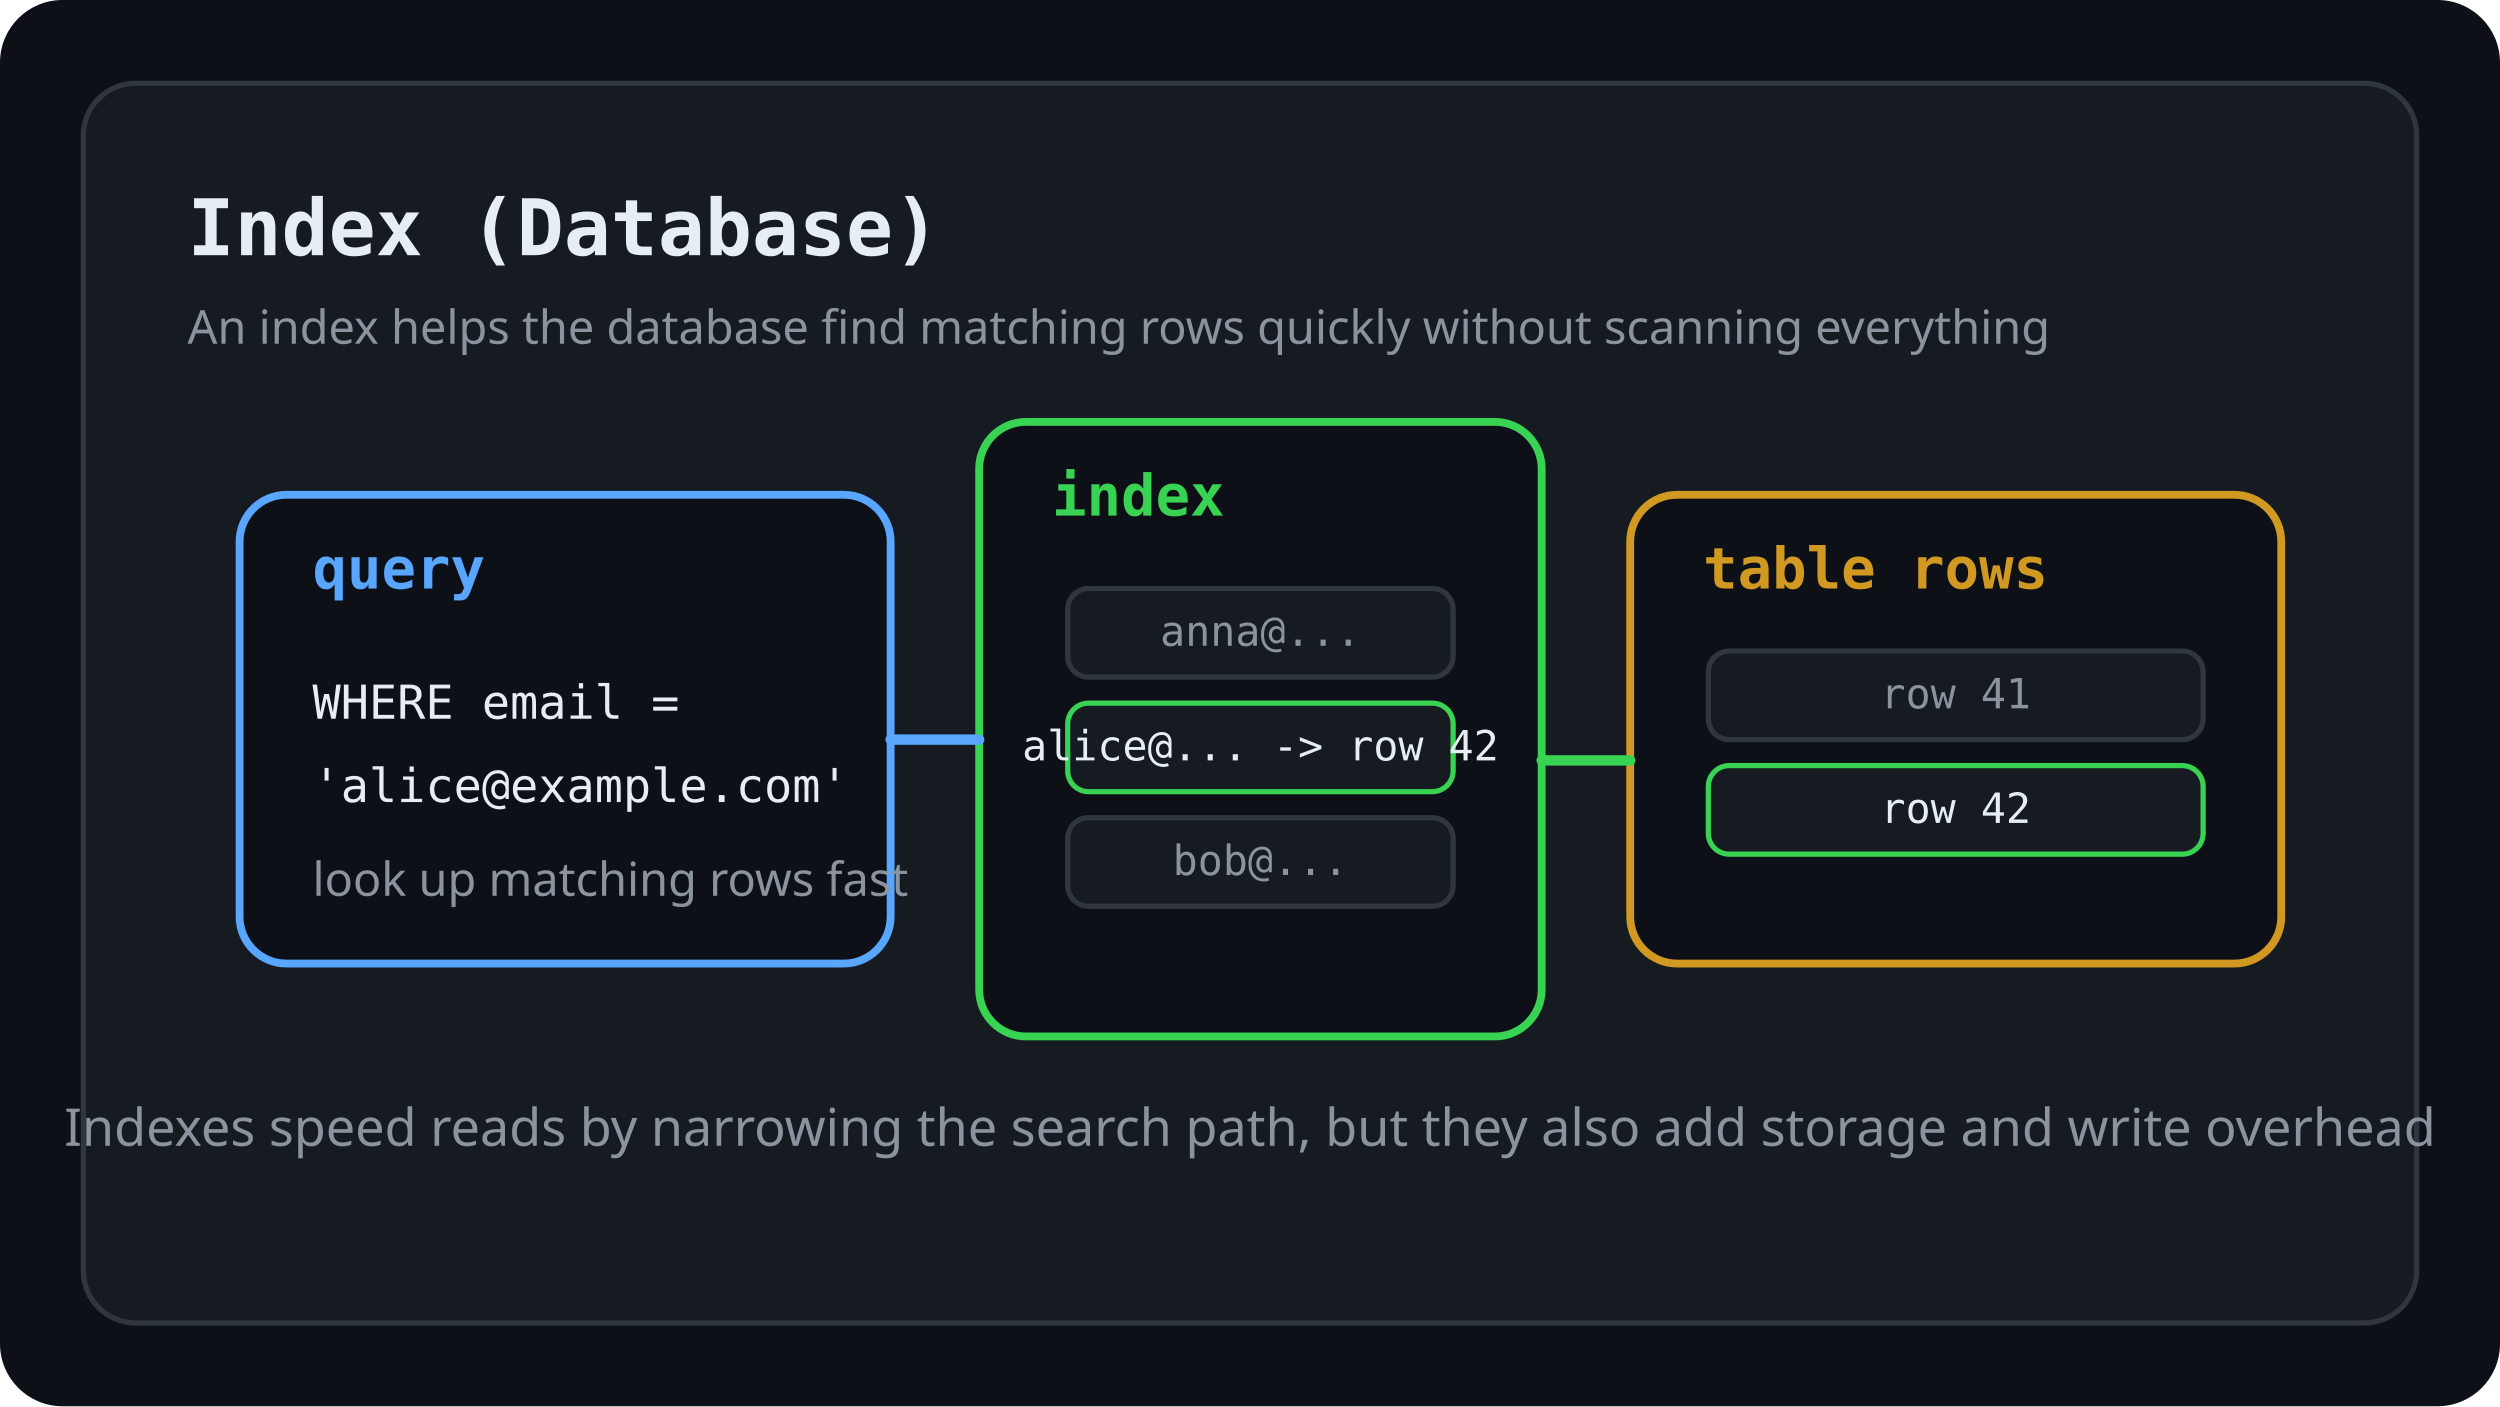
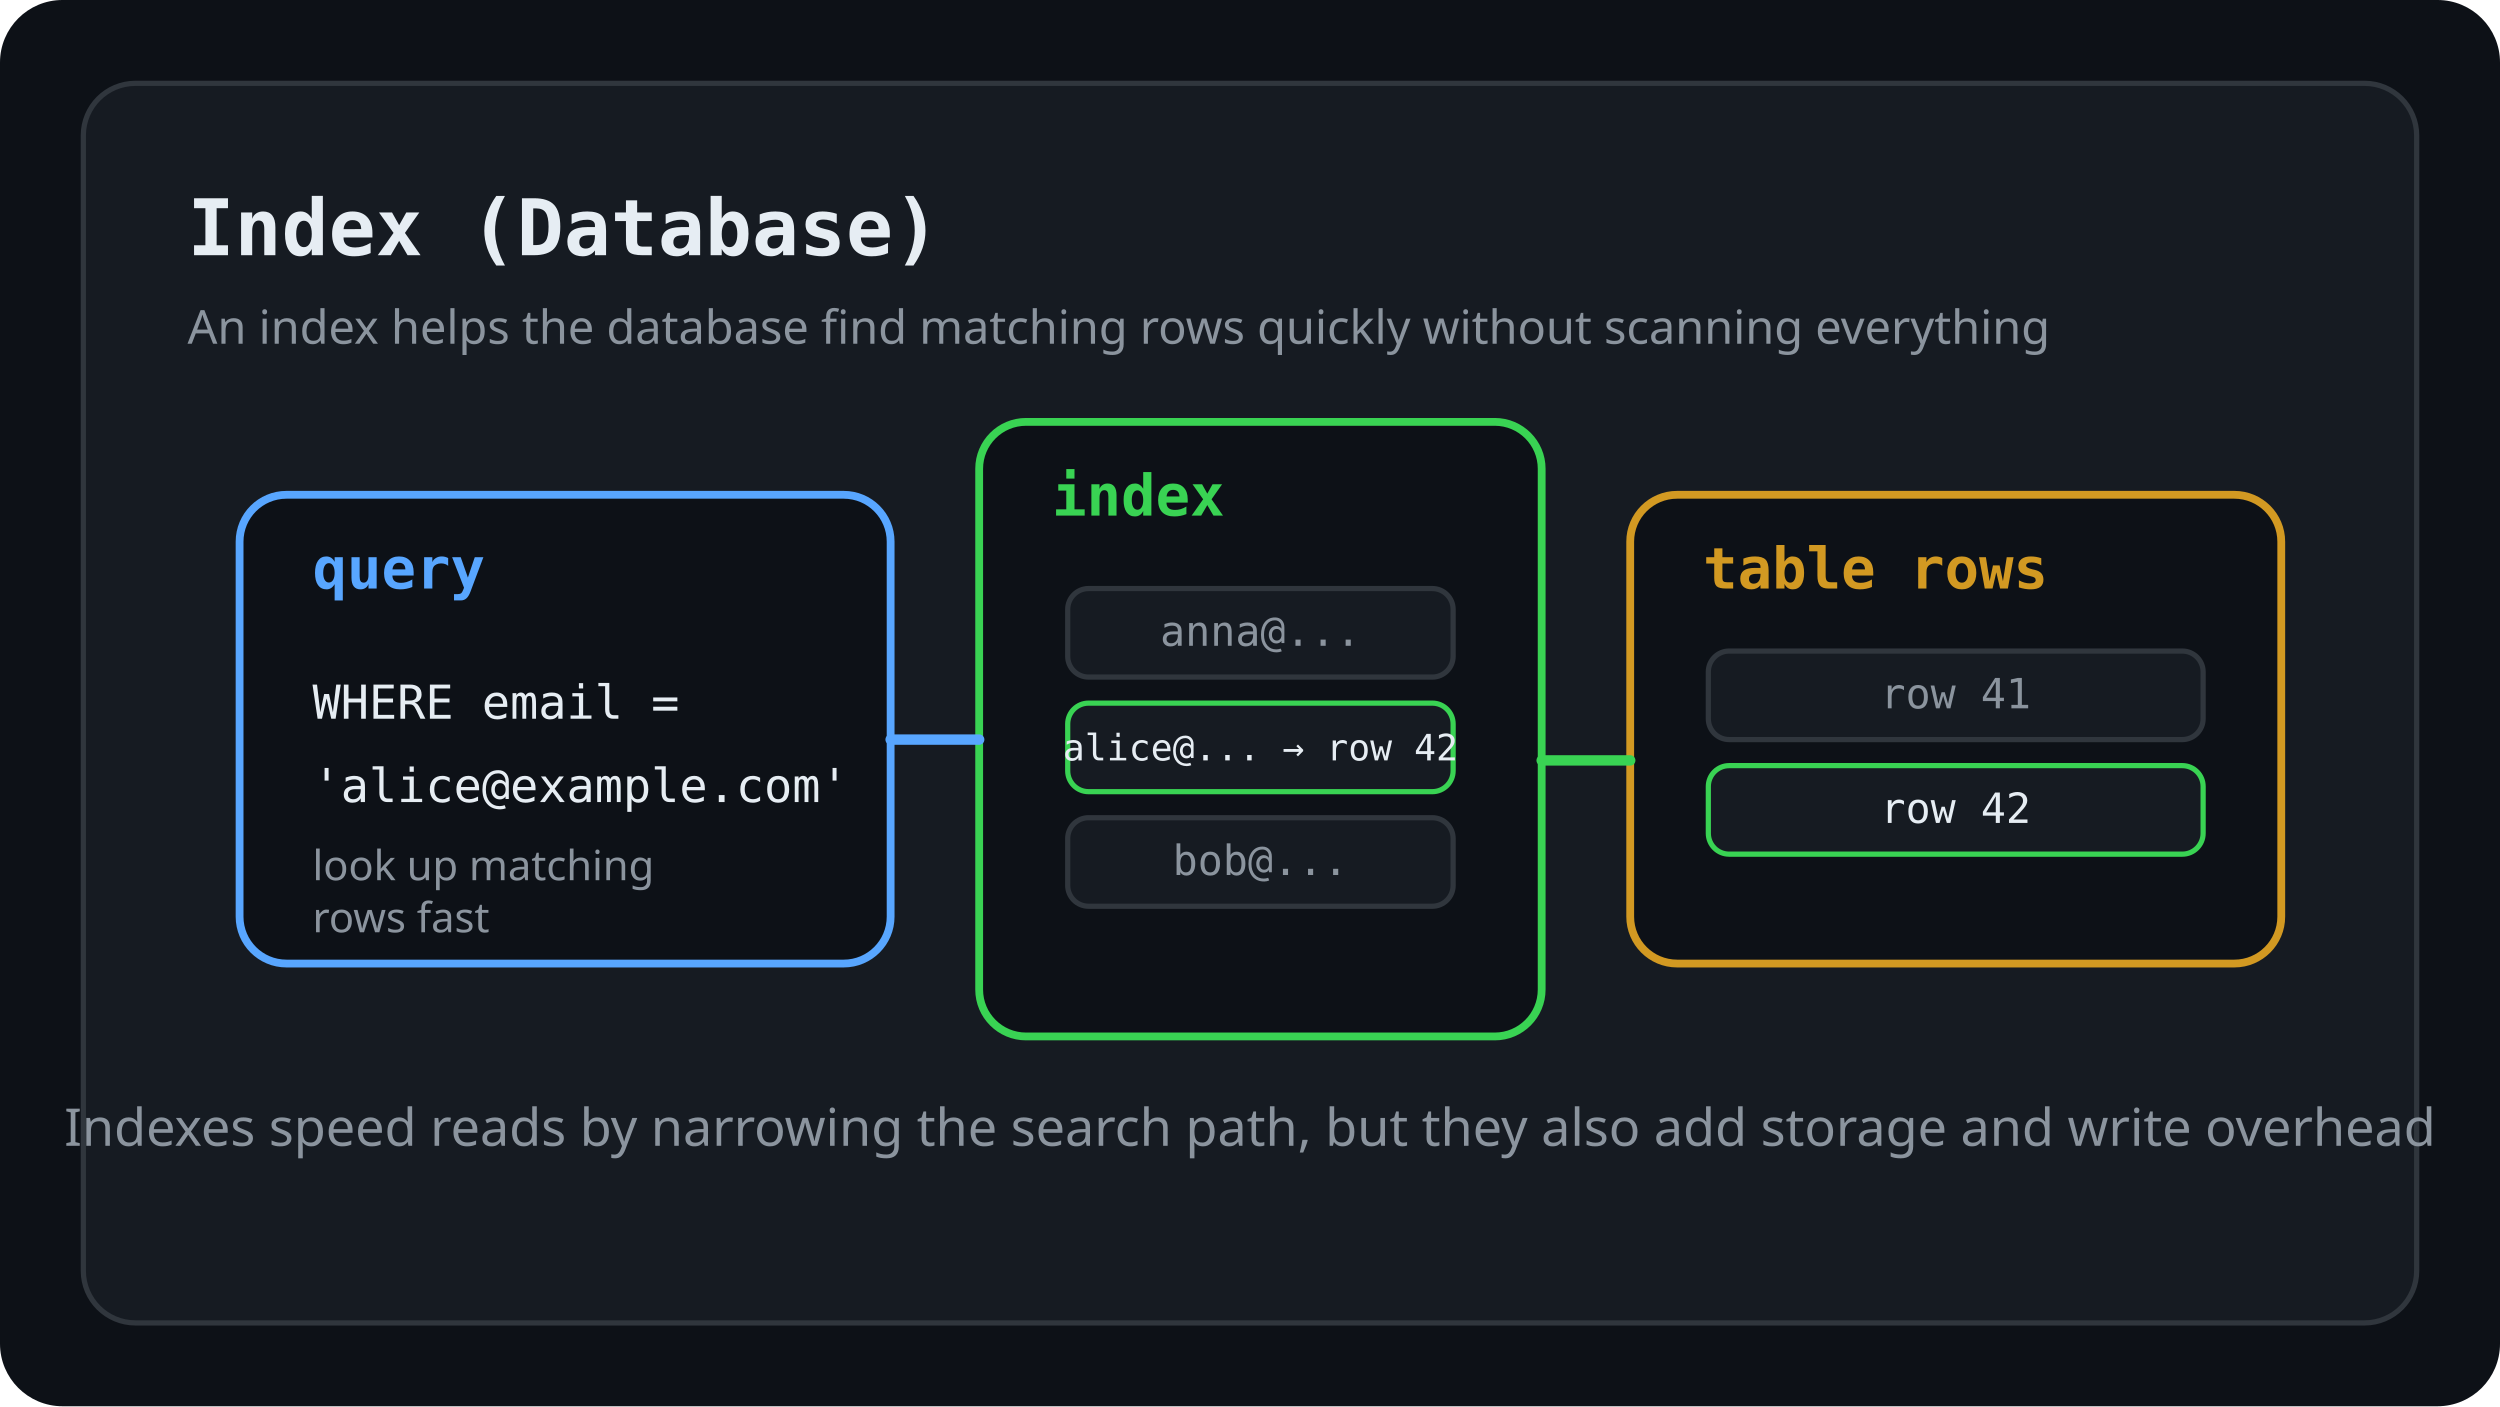
<svg xmlns="http://www.w3.org/2000/svg" width="960" height="540" viewBox="0 0 960 540" fill="none">
  <rect width="960" height="540" rx="24" fill="#0D1117" />
  <rect x="32" y="32" width="896" height="476" rx="20" fill="#161B22" stroke="#30363D" stroke-width="2" />
  <text x="72" y="98" fill="#E6EDF3" font-family="JetBrains Mono, monospace" font-size="30" font-weight="700">Index (Database)</text>
  <text x="72" y="132" fill="#8B949E" font-family="IBM Plex Sans, sans-serif" font-size="18">An index helps the database find matching rows quickly without scanning everything</text>
  <rect x="92" y="190" width="250" height="180" rx="18" fill="#0D1117" stroke="#58A6FF" stroke-width="3" />
  <text x="120" y="226" fill="#58A6FF" font-family="JetBrains Mono, monospace" font-size="22" font-weight="700">query</text>
  <text x="120" y="276" fill="#E6EDF3" font-family="JetBrains Mono, monospace" font-size="18">WHERE email =</text>
  <text x="120" y="308" fill="#E6EDF3" font-family="JetBrains Mono, monospace" font-size="18">'alice@example.com'</text>
-   <text x="120" y="344" fill="#8B949E" font-family="IBM Plex Sans, sans-serif" font-size="18">look up matching rows fast</text>
+   <text x="120" y="338" fill="#8B949E" font-family="IBM Plex Sans, sans-serif" font-size="16">look up matching</text>
+   <text x="120" y="358" fill="#8B949E" font-family="IBM Plex Sans, sans-serif" font-size="16">rows fast</text>
  <rect x="376" y="162" width="216" height="236" rx="18" fill="#0D1117" stroke="#39D353" stroke-width="3" />
  <text x="404" y="198" fill="#39D353" font-family="JetBrains Mono, monospace" font-size="22" font-weight="700">index</text>
  <rect x="410" y="226" width="148" height="34" rx="8" fill="#161B22" stroke="#30363D" stroke-width="2" />
  <rect x="410" y="270" width="148" height="34" rx="8" fill="#161B22" stroke="#39D353" stroke-width="2" />
  <rect x="410" y="314" width="148" height="34" rx="8" fill="#161B22" stroke="#30363D" stroke-width="2" />
  <text x="484" y="248" text-anchor="middle" fill="#8B949E" font-family="JetBrains Mono, monospace" font-size="16">anna@...</text>
-   <text x="484" y="292" text-anchor="middle" fill="#E6EDF3" font-family="JetBrains Mono, monospace" font-size="16">alice@... -&gt; row 42</text>
+   <text x="484" y="292" text-anchor="middle" fill="#E6EDF3" font-family="JetBrains Mono, monospace" font-size="14">alice@... → row 42</text>
  <text x="484" y="336" text-anchor="middle" fill="#8B949E" font-family="JetBrains Mono, monospace" font-size="16">bob@...</text>
  <rect x="626" y="190" width="250" height="180" rx="18" fill="#0D1117" stroke="#D29922" stroke-width="3" />
  <text x="654" y="226" fill="#D29922" font-family="JetBrains Mono, monospace" font-size="22" font-weight="700">table rows</text>
  <rect x="656" y="250" width="190" height="34" rx="8" fill="#161B22" stroke="#30363D" stroke-width="2" />
  <rect x="656" y="294" width="190" height="34" rx="8" fill="#161B22" stroke="#39D353" stroke-width="2" />
  <text x="751" y="272" text-anchor="middle" fill="#8B949E" font-family="JetBrains Mono, monospace" font-size="16">row 41</text>
  <text x="751" y="316" text-anchor="middle" fill="#E6EDF3" font-family="JetBrains Mono, monospace" font-size="16">row 42</text>
  <path d="M342 284H376" stroke="#58A6FF" stroke-width="4" stroke-linecap="round" />
  <path d="M592 292H626" stroke="#39D353" stroke-width="4" stroke-linecap="round" />
  <text x="480" y="440" text-anchor="middle" fill="#8B949E" font-family="IBM Plex Sans, sans-serif" font-size="20">Indexes speed reads by narrowing the search path, but they also add storage and write overhead</text>
</svg>
